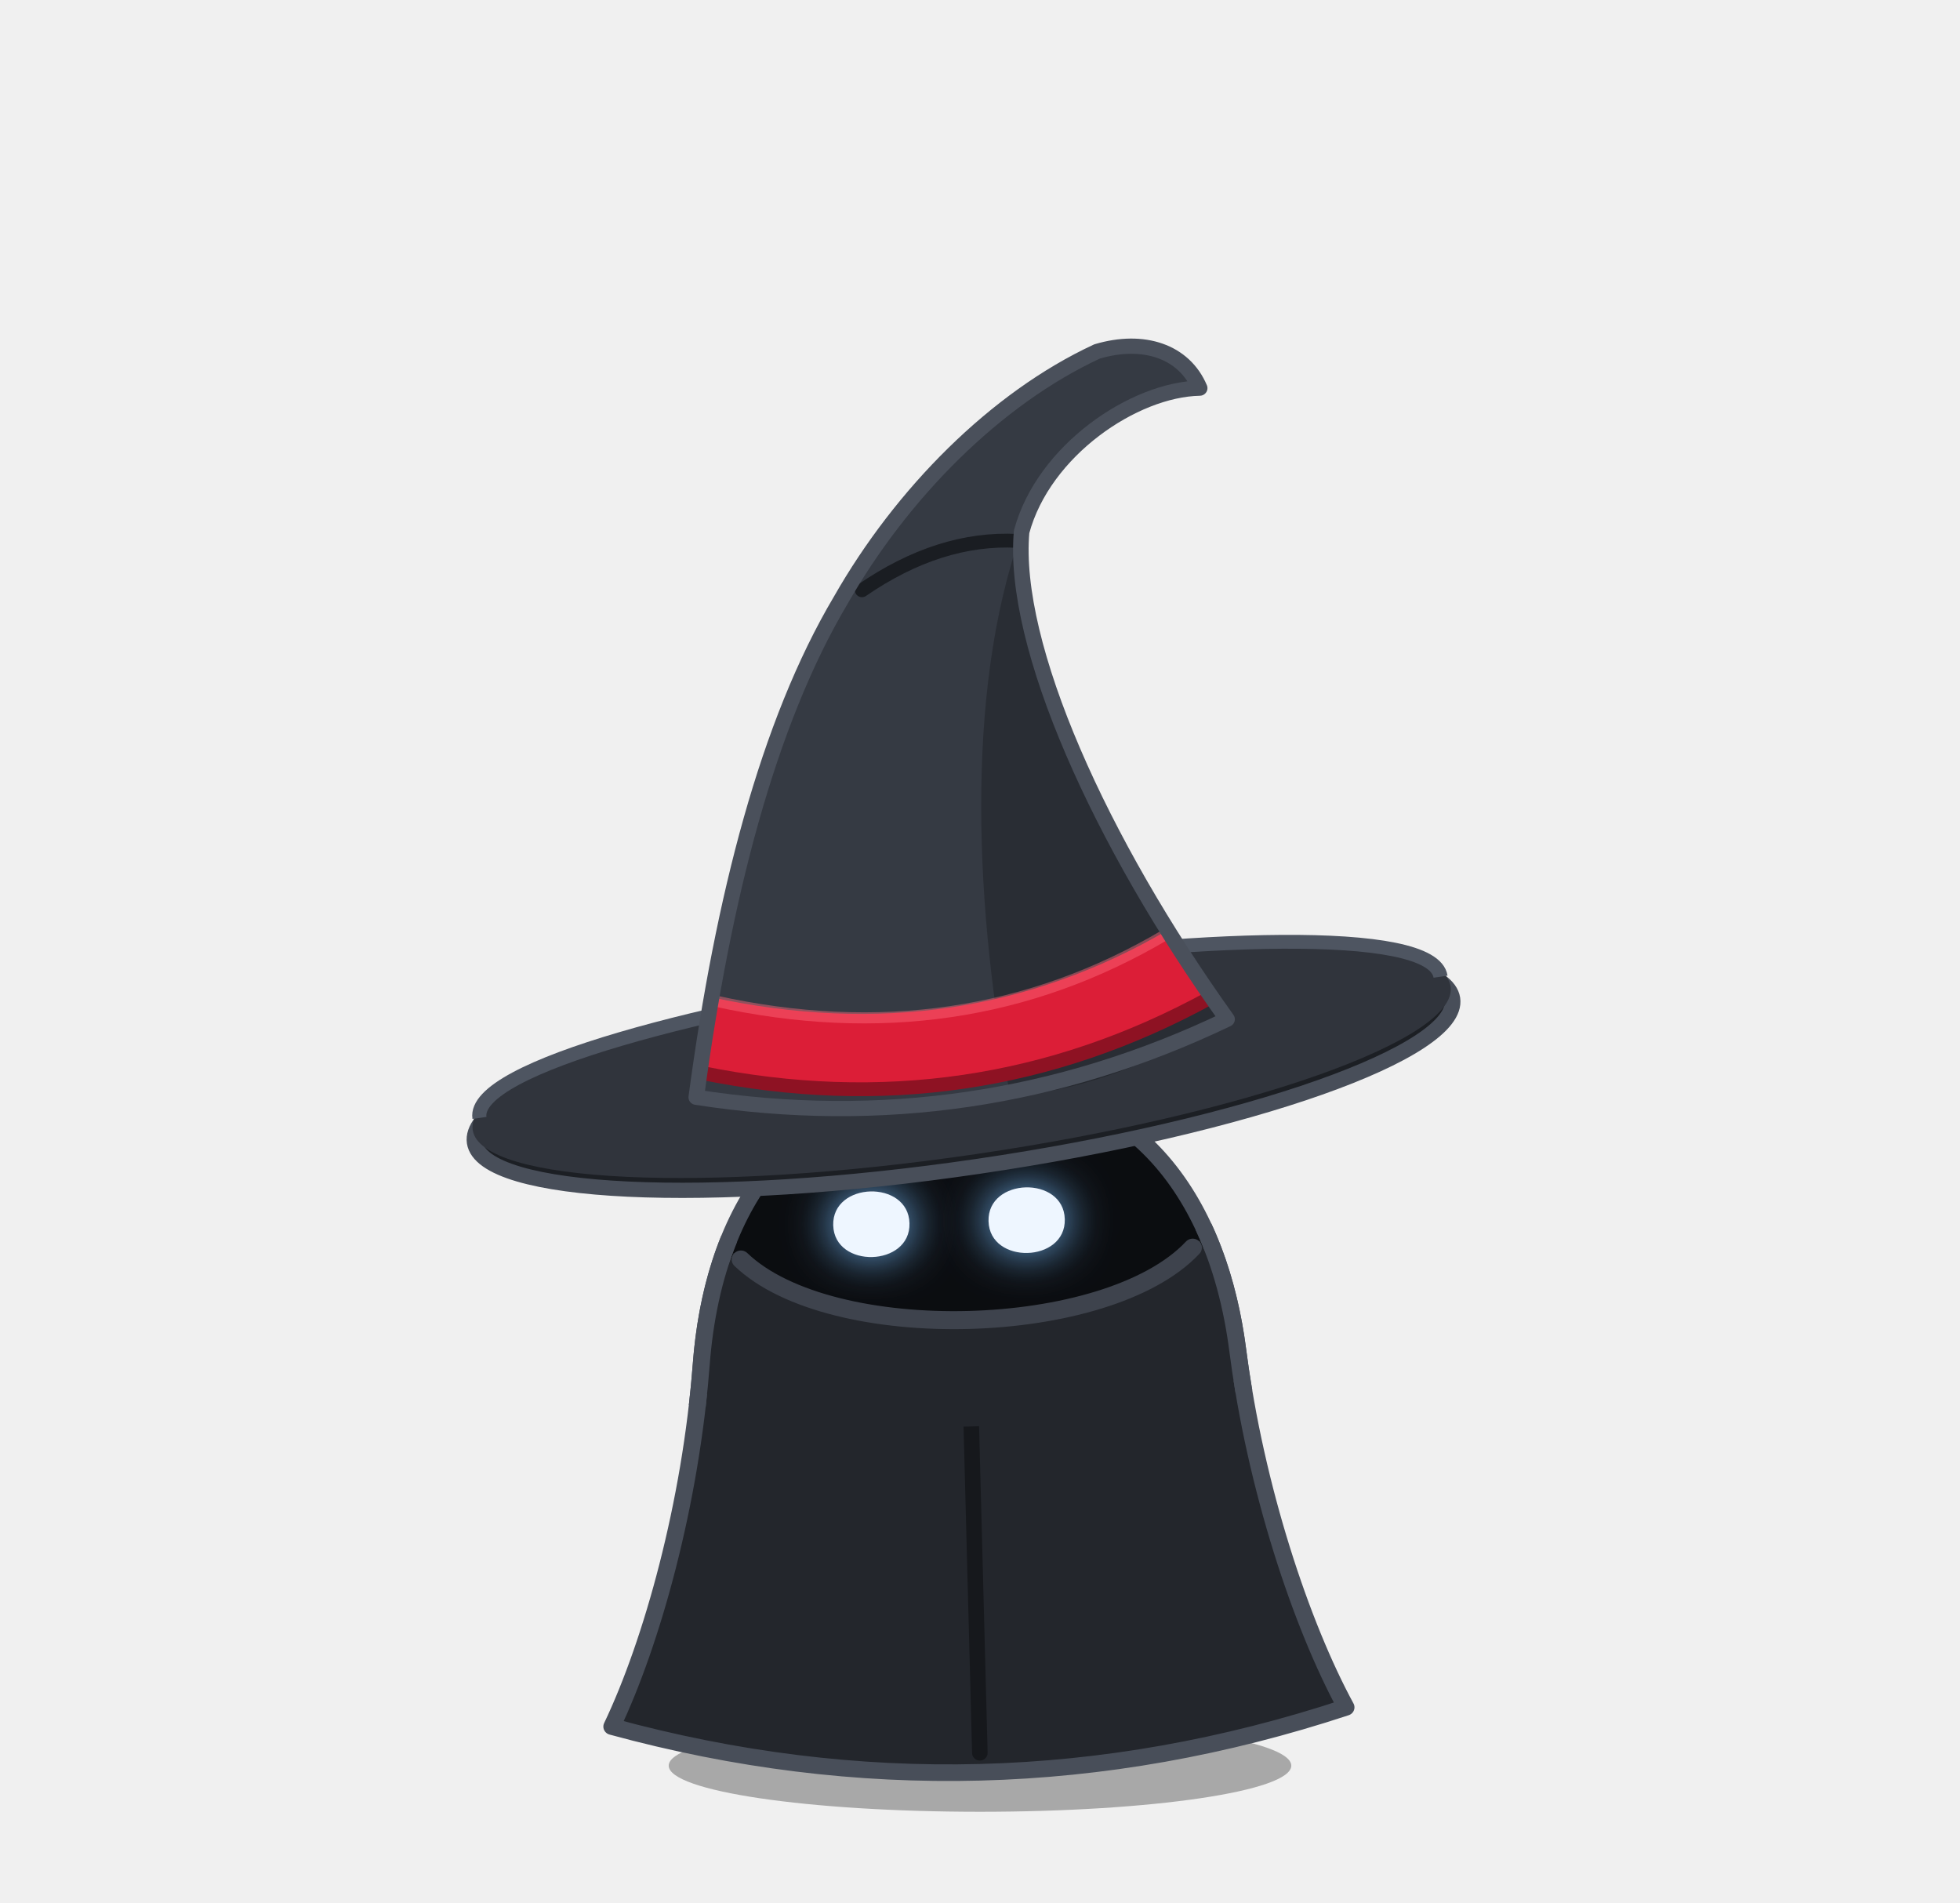
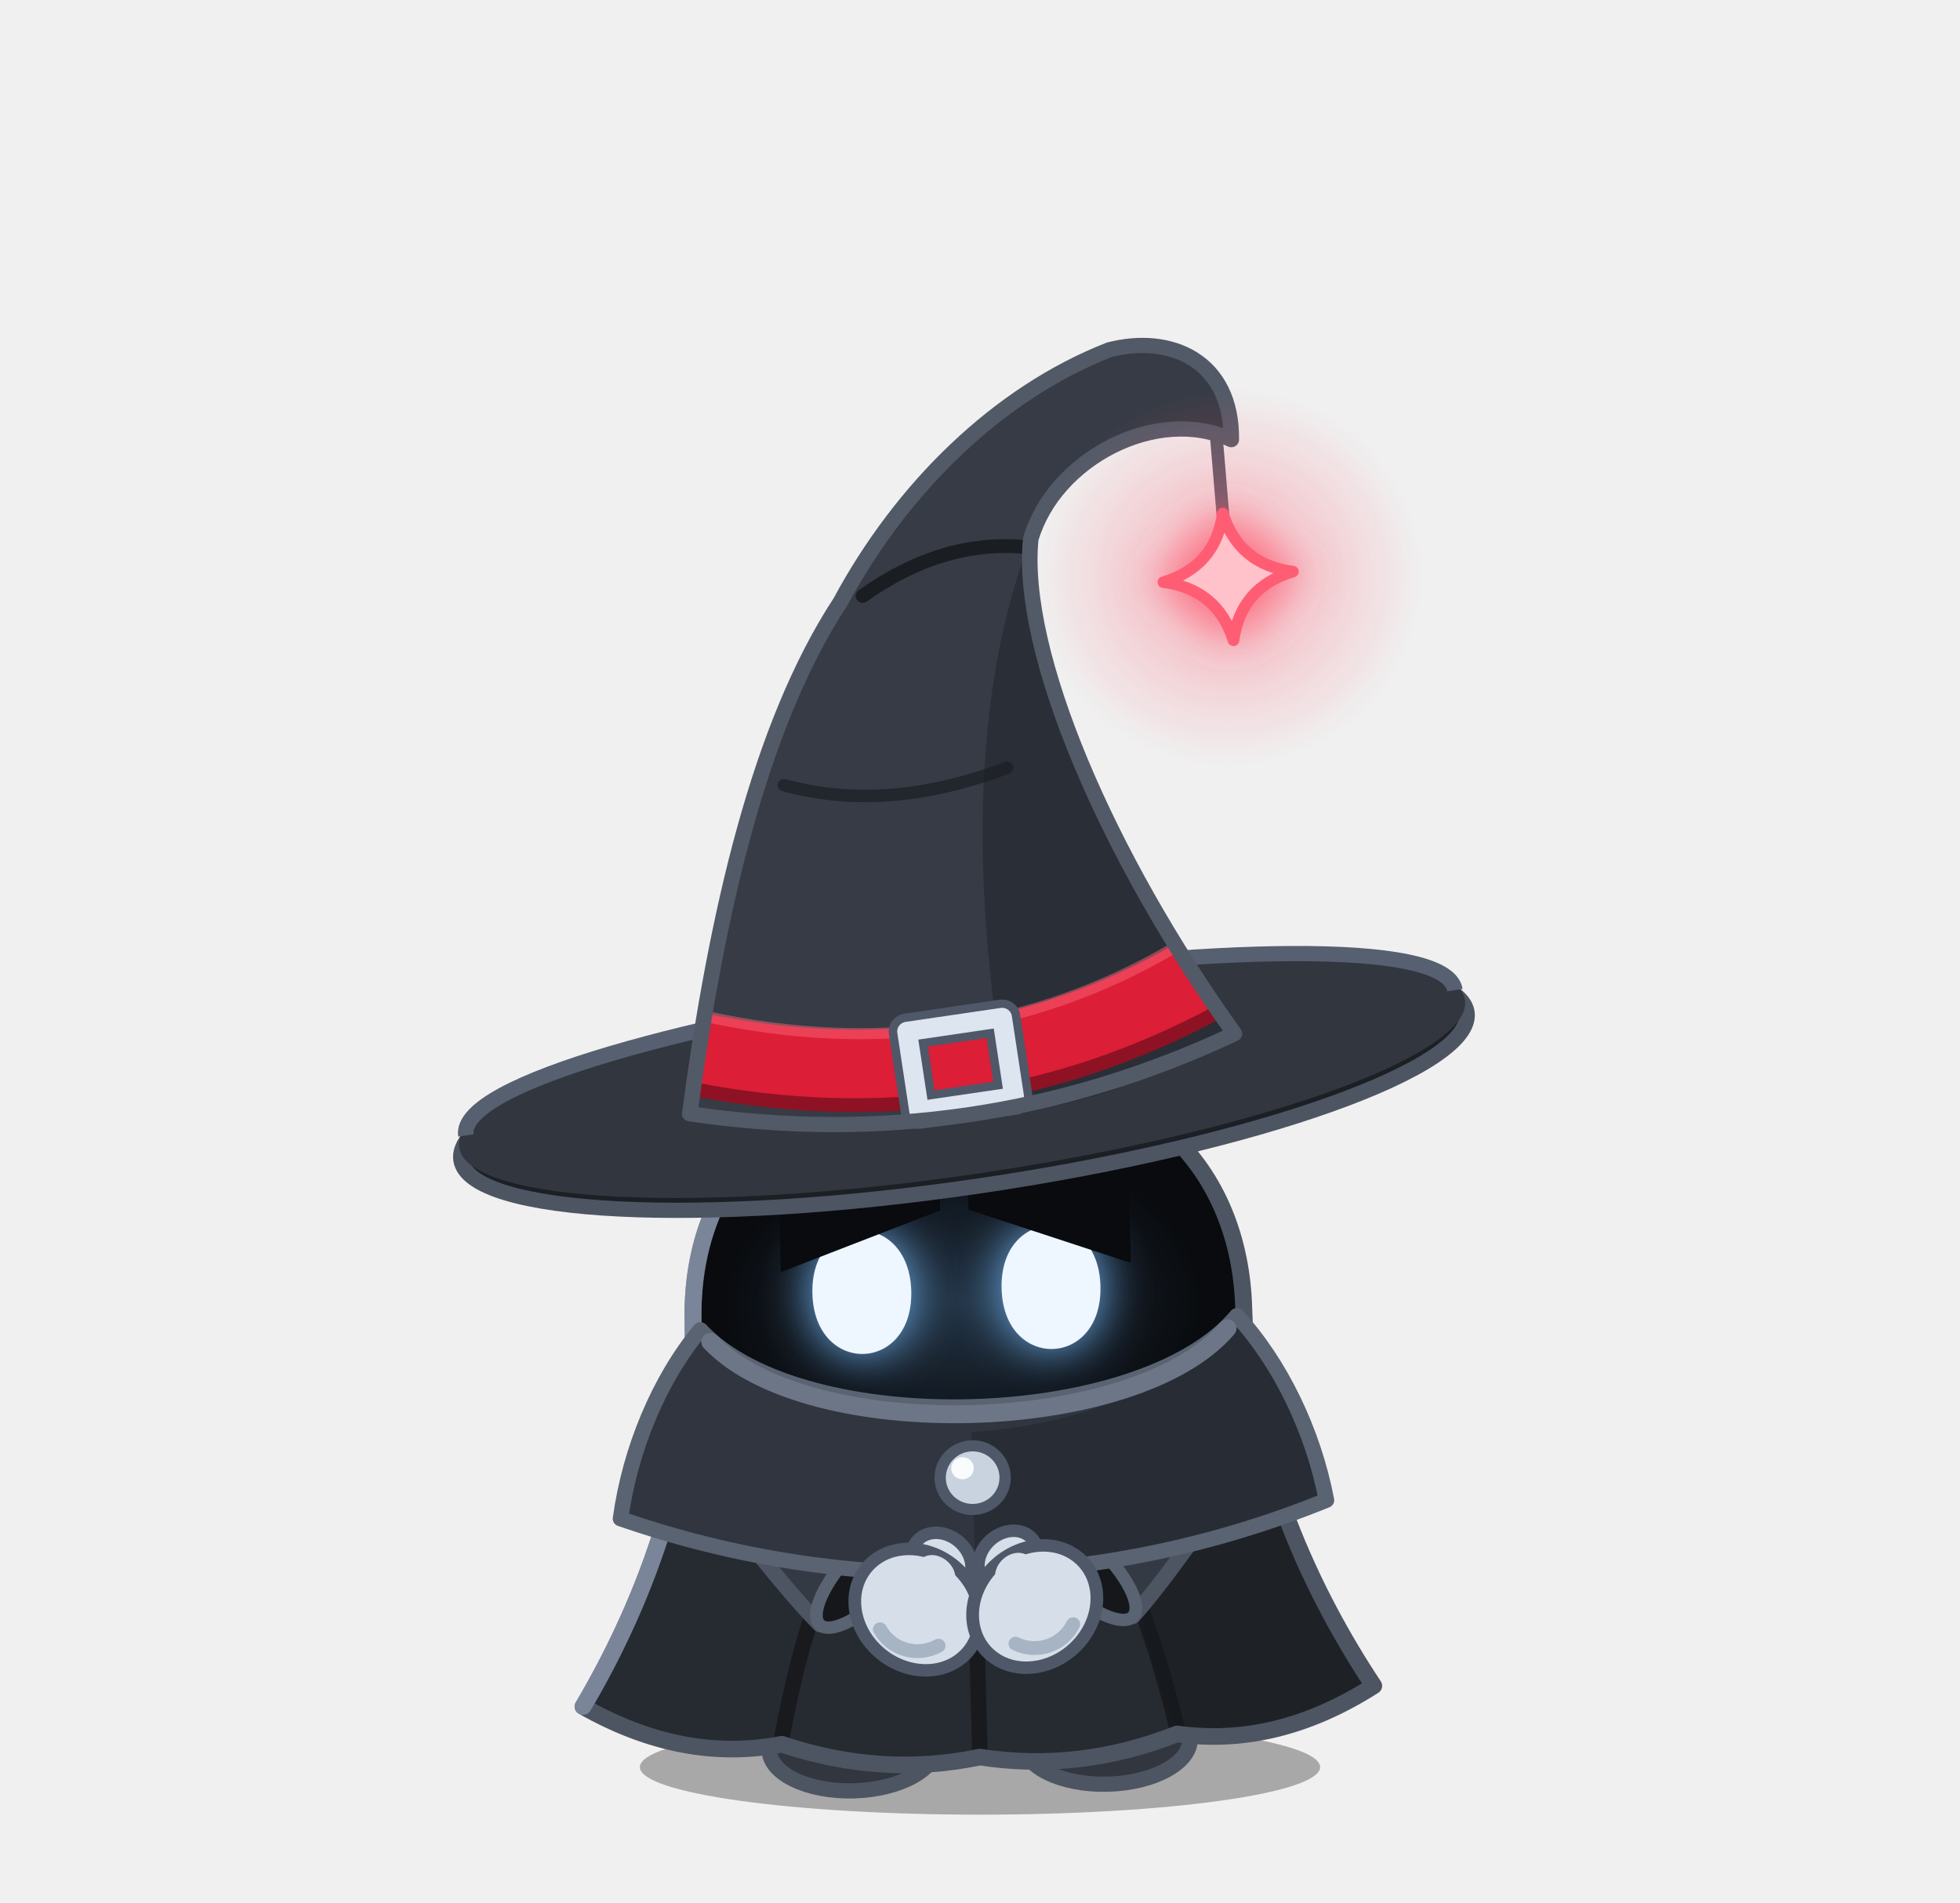
<svg xmlns="http://www.w3.org/2000/svg" width="136" height="132" viewBox="-8 -12 136 132">
  <defs>
-     <filter id="wg0" x="-100%" y="-100%" width="300%" height="300%">
-       <feGaussianBlur in="SourceAlpha" stdDeviation="1.6" result="b" />
+     <radialGradient id="wr0">
+       <stop offset="0" stop-color="#78BEFF" stop-opacity="0.22" />
+       <stop offset="0.6" stop-color="#78BEFF" stop-opacity="0.08" />
+       <stop offset="1" stop-color="#78BEFF" stop-opacity="0" />
+     </radialGradient>
+     <filter id="wg1" x="-100%" y="-100%" width="300%" height="300%">
+       <feGaussianBlur in="SourceAlpha" stdDeviation="1.7" result="b" />
      <feFlood flood-color="#78BEFF" flood-opacity="0.95" />
      <feComposite in2="b" operator="in" />
      <feMerge>
        <feMergeNode />
        <feMergeNode in="SourceGraphic" />
      </feMerge>
    </filter>
+     <radialGradient id="wr2">
+       <stop offset="0" stop-color="#FF5D73" stop-opacity="0.75" />
+       <stop offset="0.4" stop-color="#FF5D73" stop-opacity="0.3" />
+       <stop offset="1" stop-color="#FF5D73" stop-opacity="0" />
+     </radialGradient>
+     <filter id="wg3" x="-100%" y="-100%" width="300%" height="300%">
+       <feGaussianBlur in="SourceAlpha" stdDeviation="1.8" result="b" />
+       <feFlood flood-color="#FF5D73" flood-opacity="0.9" />
+       <feComposite in2="b" operator="in" />
+       <feMerge>
+         <feMergeNode />
+         <feMergeNode in="SourceGraphic" />
+       </feMerge>
+     </filter>
  </defs>
-   <path d="M38.4 110.5C38.4 108.73 48.07 107.3 60 107.3C71.93 107.3 81.6 108.73 81.6 110.5C81.6 112.27 71.93 113.7 60 113.7C48.07 113.7 38.4 112.27 38.4 110.5Z" fill="#000000" opacity="0.3" />
+   <path d="M36.4 110.6C36.4 108.78 46.97 107.3 60 107.3C73.03 107.3 83.6 108.78 83.6 110.6C83.6 112.42 73.03 113.9 60 113.9C46.97 113.9 36.4 112.42 36.4 110.6Z" fill="#000000" opacity="0.3" />
  <g transform="translate(60 110) rotate(-1.5 0 0) scale(0.98 0.96) translate(-60 -110) translate(0 1)">
-     <path d="M60 60C47 60 42 70 41 80C40 90 37 100 34 106Q60 114 86 106C83 100 80 90 79 80C78 70 73 60 60 60Z" fill="#23262C" />
-     <path d="M60 85L60 108.6" fill="none" stroke="#16181C" stroke-width="1.1" stroke-linecap="round" />
-     <path d="M60 60C50.32 60 45.08 65.54 42.62 72.5L43.5 72.5C50 79 70 79 76.5 72.5L77.38 72.5C74.92 65.54 69.68 60 60 60Z" fill="#0B0D10" />
-     <path d="M60 60C47 60 42 70 41 80C40 90 37 100 34 106Q60 114 86 106C83 100 80 90 79 80C78 70 73 60 60 60Z" fill="none" stroke="#484E59" stroke-width="1.2" stroke-linejoin="round" />
-     <path d="M50.6 70.2C50.6 67.04 56 67.04 56 70.2C56 73.36 50.6 73.36 50.6 70.2Z" fill="#EEF6FF" filter="url(#wg0)" />
-     <path d="M61.6 70.2C61.6 67.04 67 67.04 67 70.2C67 73.36 61.6 73.36 61.6 70.2Z" fill="#EEF6FF" filter="url(#wg0)" />
-     <path d="M43.5 72C50 78.5 70 78.5 76.5 72C78.2 75.5 79 79 79.2 82Q60 88 40.8 82C41 79 41.8 75.5 43.5 72Z" fill="#23262C" />
-     <path d="M43.2 71C42 73.8 41.31 76.9 41 80C40.9 81 40.78 82 40.64 83M76.8 71C78 73.8 78.69 76.9 79 80C79.1 81 79.22 82 79.36 83" fill="none" stroke="#484E59" stroke-width="1.2" />
-     <path d="M44 72.5C50.2 78.9 69.8 78.9 76 72.5" fill="none" stroke="#3E434D" stroke-width="1.3" stroke-linecap="round" />
-     <g transform="translate(0 2.38) rotate(-7 60 56) rotate(0 25 56)">
-       <path d="M25 56.9C25 53.03 40.67 49.9 60 49.9C79.33 49.9 95 53.03 95 56.9C95 60.77 79.33 63.9 60 63.9C40.67 63.9 25 60.77 25 56.9Z" fill="#1C1F24" stroke="#484E59" stroke-width="1.1" />
-       <path d="M25 56C25 52.13 40.67 49 60 49C79.33 49 95 52.13 95 56C95 59.87 79.33 63 60 63C40.67 63 25 59.87 25 56Z" fill="#30343C" />
-       <path d="M25.6 55.2C25.6 47.8 94.4 47.8 94.4 55.2" fill="none" stroke="#4E5561" stroke-width="1" />
-       <path d="M41 56C45 42 50 30 56.4 22C61.8 15 69.4 9.2 77 6.9C80.4 6.4 83.1 7.8 83.8 10.6C79.2 10 72.2 13.4 69.8 19C67.9 27 72 42 79 56Q60 62 41 56Z" fill="#353A43" />
-       <path d="M69.8 19C67.9 27 72 42 79 56Q70 59.8 63 59.2C62.5 46 64 30 69.8 19Z" fill="#000000" opacity="0.22" />
-       <path d="M58 21.5Q64 18.5 69.4 19.6" fill="none" stroke="#1A1D22" stroke-width="1" stroke-linecap="round" />
-       <path d="M43.1 49Q60 55.5 75.8 49L78.2 54.6Q60 61.4 41.4 54.6Z" fill="#DC1E37" />
-       <path d="M43.3 49.3Q60 55.8 75.6 49.3" fill="none" stroke="#FF6B7D" stroke-width="0.8" opacity="0.45" />
-       <path d="M41.6 54.3Q60 61.1 78 54.3" fill="none" stroke="#8E1223" stroke-width="1" />
-       <path d="M41 56C45 42 50 30 56.4 22C61.8 15 69.4 9.2 77 6.9C80.4 6.4 83.1 7.8 83.8 10.6C79.2 10 72.2 13.4 69.8 19C67.9 27 72 42 79 56Q60 62 41 56Z" fill="none" stroke="#4A505B" stroke-width="1.1" stroke-linejoin="round" />
+     <g transform="translate(51 108) rotate(0 0 -6)">
+       <path d="M-5.9 0C-5.9 -1.71 -3.26 -3.1 0 -3.1C3.26 -3.1 5.9 -1.71 5.9 0C5.9 1.71 3.26 3.1 0 3.1C-3.26 3.1 -5.9 1.71 -5.9 0Z" fill="#31363F" stroke="#4D5562" stroke-width="1.1" />
+       <path d="M-3.6 -1.1Q0 -2.5 3.2 -1.4" fill="none" stroke="#566070" stroke-width="0.9" stroke-linecap="round" />
+     </g>
+     <g transform="translate(69 108) rotate(0 0 -6)">
+       <path d="M-5.9 0C-5.9 -1.71 -3.26 -3.1 0 -3.1C3.26 -3.1 5.9 -1.71 5.9 0C5.9 1.71 3.26 3.1 0 3.1C-3.26 3.1 -5.9 1.71 -5.9 0Z" fill="#31363F" stroke="#4D5562" stroke-width="1.1" />
+       <path d="M-3.6 -1.1Q0 -2.5 3.2 -1.4" fill="none" stroke="#566070" stroke-width="0.9" stroke-linecap="round" />
+     </g>
+     <path d="M60 59C47 59 40.5 67 40.5 77C40.5 88 36 98 32 104.5Q39 108.8 46 107.6Q53 110.2 60 108.9Q67 110.2 74 107.6Q81 108.8 88 104.5C84 98 79.5 88 79.5 77C79.5 67 73 59 60 59Z" fill="#262A31" />
+     <path d="M60 59C73 59 79.5 67 79.5 77C79.5 88 84 98 88 104.5Q81 108.8 74 107.6C70 96 69 76 60 59Z" fill="#000000" opacity="0.2" />
+     <path d="M46 107.2Q47.5 100 49.5 95.5M74 107.2Q72.5 100 70.5 95.5M60 95L60 108.4" fill="none" stroke="#15171B" stroke-width="1.1" stroke-linecap="round" opacity="0.85" />
+     <path d="M60 59C47 59 40.5 67 40.5 77L41 77.5C48 85.6 72 85.6 79 77.5L79.5 77C79.5 67 73 59 60 59Z" fill="#090B0E" />
+     <path d="M60 59C47 59 40.5 67 40.5 77C40.5 88 36 98 32 104.5Q39 108.8 46 107.6Q53 110.2 60 108.9Q67 110.2 74 107.6Q81 108.8 88 104.5C84 98 79.5 88 79.5 77C79.5 67 73 59 60 59Z" fill="none" stroke="#4D5562" stroke-width="1.2" stroke-linejoin="round" />
+     <path d="M49.5 61.5C43.5 64.5 40.5 70 40.5 77C40.5 88 36 98 32 104.5" fill="none" stroke="#8D9AB0" stroke-width="1.2" stroke-linecap="round" opacity="0.7" />
+     <ellipse cx="59.6" cy="76.1" rx="17" ry="11.9" fill="url(#wr0)" />
+     <path d="M49 75.1C49 69.16 56 69.16 56 75.1C56 81.04 49 81.04 49 75.1Z" fill="#EEF6FF" filter="url(#wg1)" />
+     <path d="M62.4 75.1C62.4 69.16 69.4 69.16 69.4 75.1C69.4 81.04 62.4 81.04 62.4 75.1Z" fill="#EEF6FF" filter="url(#wg1)" />
+     <path d="M46.8 61.63L58.2 61.63L58.2 69.33L46.8 73.49Z" fill="#090B0E" />
+     <path d="M60.2 61.63L71.6 61.63L71.6 73.49L60.2 69.33Z" fill="#090B0E" />
+     <path d="M41.77 89.78Q46.7 96.66 48.92 99.04L56.63 91.19Q53 90.24 47.23 84.22Z" fill="#343A44" stroke="#4D5562" stroke-width="1.1" stroke-linejoin="round" />
+     <g transform="translate(52.77 95.12) rotate(44.46 0 0)">
+       <path d="M-1.9 0C-1.9 -3.04 -1.05 -5.5 0 -5.5C1.05 -5.5 1.9 -3.04 1.9 0C1.9 3.04 1.05 5.5 0 5.5C-1.05 5.5 -1.9 3.04 -1.9 0Z" fill="#15171B" stroke="#5A6372" stroke-width="0.9" />
+     </g>
+     <path d="M72.77 84.22Q67 90.24 63.37 91.19L71.08 99.04Q73.3 96.66 78.23 89.78Z" fill="#343A44" stroke="#4D5562" stroke-width="1.1" stroke-linejoin="round" />
+     <g transform="translate(67.23 95.12) rotate(135.54 0 0)">
+       <path d="M-1.9 0C-1.9 -3.04 -1.05 -5.5 0 -5.5C1.05 -5.5 1.9 -3.04 1.9 0C1.9 3.04 1.05 5.5 0 5.5C-1.05 5.5 -1.9 3.04 -1.9 0Z" fill="#15171B" stroke="#5A6372" stroke-width="0.9" />
+     </g>
+     <path d="M41 77.5C48 85.6 72 85.6 79 77.5C82 81 84.2 86 85 91Q73 95.6 60 95.6Q47 95.6 35 91C35.8 86 38 81 41 77.5Z" fill="#30353F" />
+     <path d="M60 85.4C70 85 76 81 79 77.5C82 81 84.2 86 85 91Q73 95.6 60 95.6Z" fill="#000000" opacity="0.16" />
+     <path d="M41 77.5C48 85.6 72 85.6 79 77.5C82 81 84.2 86 85 91Q73 95.6 60 95.6Q47 95.6 35 91C35.8 86 38 81 41 77.5Z" fill="none" stroke="#5A6372" stroke-width="1.1" stroke-linejoin="round" />
+     <path d="M41.7 78.4C48.4 86 71.6 86 78.3 78.4" fill="none" stroke="#6C7686" stroke-width="1.3" stroke-linecap="round" />
+     <path d="M57.7 88.7C57.7 87.43 58.73 86.4 60 86.4C61.27 86.4 62.3 87.43 62.3 88.7C62.3 89.97 61.27 91 60 91C58.73 91 57.7 89.97 57.7 88.7Z" fill="#C9D3E0" stroke="#4E5868" stroke-width="0.8" />
+     <path d="M58.5 88C58.5 87.56 58.86 87.2 59.3 87.2C59.74 87.2 60.1 87.56 60.1 88C60.1 88.44 59.74 88.8 59.3 88.8C58.86 88.8 58.5 88.44 58.5 88Z" fill="#FFFFFF" opacity="0.9" />
+     <g transform="translate(0 2.5) rotate(-7 60 57) rotate(0 24 57)">
+       <path d="M24 57.9C24 53.87 40.12 50.6 60 50.6C79.88 50.6 96 53.87 96 57.9C96 61.93 79.88 65.2 60 65.2C40.12 65.2 24 61.93 24 57.9Z" fill="#1C1F24" stroke="#4D5562" stroke-width="1.1" />
+       <path d="M24 57C24 52.97 40.12 49.7 60 49.7C79.88 49.7 96 52.97 96 57C96 61.03 79.88 64.3 60 64.3C40.12 64.3 24 61.03 24 57Z" fill="#31363F" />
+       <path d="M24.6 56.2C24.6 48.5 95.4 48.5 95.4 56.2" fill="none" stroke="#566070" stroke-width="1.1" />
+       <path d="M40.5 57C44.5 43 49.5 30 56.5 22C62 14.5 69.75 8.75 78 6.8C82.5 6.3 86.5 8.9 85.6 14.5C80.75 11.25 73 14 70.5 19.5C68.5 27.5 72.5 43 79.5 57Q60 63 40.5 57Z" fill="#363B45" />
+       <path d="M70.5 19.5C68.5 27.5 72.5 43 79.5 57Q70 60.8 63 60.2C62.5 47 64 31 70.5 19.5Z" fill="#000000" opacity="0.22" />
+       <path d="M58.13 21.8Q64.25 18.6 70 20" fill="none" stroke="#1A1D22" stroke-width="1" stroke-linecap="round" />
+       <path d="M50.6 34.5Q57.5 37.6 66.4 35.6" fill="none" stroke="#1A1D22" stroke-width="0.9" stroke-linecap="round" opacity="0.7" />
+       <path d="M42.7 50Q60 56.5 76.2 50L78.7 55.6Q60 62.4 40.9 55.6Z" fill="#DC1E37" />
+       <path d="M42.9 50.3Q60 56.8 76 50.3" fill="none" stroke="#FF6B7D" stroke-width="0.8" opacity="0.45" />
+       <path d="M41.1 55.3Q60 62.1 78.5 55.3" fill="none" stroke="#8E1223" stroke-width="1" />
+       <path d="M56.6 53.4L63.4 53.4L63.4 59.2L56.6 59.2Z" fill="none" stroke="#4E5868" stroke-width="2.6" stroke-linejoin="round" />
+       <path d="M56.6 53.4L63.4 53.4L63.4 59.2L56.6 59.2Z" fill="none" stroke="#DDE5F0" stroke-width="1.4" stroke-linejoin="round" />
+       <path d="M40.5 57C44.5 43 49.5 30 56.5 22C62 14.5 69.75 8.75 78 6.8C82.5 6.3 86.5 8.9 85.6 14.5C80.75 11.25 73 14 70.5 19.5C68.5 27.5 72.5 43 79.5 57Q60 63 40.5 57Z" fill="none" stroke="#525A67" stroke-width="1.1" stroke-linejoin="round" />
+       <g transform="translate(84.6 13.9) rotate(3.75 0 0)">
+         <path d="M0 0L0 6.2" fill="none" stroke="#525A67" stroke-width="0.9" stroke-linecap="round" />
+         <ellipse cx="0" cy="10.4" rx="13.7" ry="13.7" fill="url(#wr2)" opacity="0.9" />
+         <g transform="translate(0 10.4) rotate(0 0 0) scale(0.92 0.92)">
+           <path d="M0 -5Q0.9 -0.9 5 0Q0.9 0.9 0 5Q-0.9 0.9 -5 0Q-0.9 -0.9 0 -5Z" fill="#FFC1CA" stroke="#FF5D73" stroke-width="0.9" stroke-linejoin="round" filter="url(#wg3)" />
+         </g>
+       </g>
+     </g>
+     <g transform="translate(55.2 97.5) rotate(44.46 0 0)">
+       <path d="M-2.5 -3.7C-2.5 -4.75 -1.47 -5.6 -0.2 -5.6C1.07 -5.6 2.1 -4.75 2.1 -3.7C2.1 -2.65 1.07 -1.8 -0.2 -1.8C-1.47 -1.8 -2.5 -2.65 -2.5 -3.7Z" fill="#D6DEE9" stroke="#4E5868" stroke-width="0.9" />
+       <path d="M-3.8 0C-3.8 -2.26 -1.7 -4.1 0.9 -4.1C3.5 -4.1 5.6 -2.26 5.6 0C5.6 2.26 3.5 4.1 0.9 4.1C-1.7 4.1 -3.8 2.26 -3.8 0Z" fill="#D6DEE9" stroke="#4E5868" stroke-width="0.9" />
+       <path d="M-1.4 -2.8C-1.4 -3.46 -0.73 -4 0.1 -4C0.93 -4 1.6 -3.46 1.6 -2.8C1.6 -2.14 0.93 -1.6 0.1 -1.6C-0.73 -1.6 -1.4 -2.14 -1.4 -2.8Z" fill="#D6DEE9" />
+       <path d="M3.77 0.89C3.53 1.66 2.98 2.31 2.26 2.67C1.54 3.04 0.7 3.1 -0.07 2.84" fill="none" stroke="#97A5B8" stroke-width="1" stroke-linecap="round" opacity="0.75" />
+     </g>
+     <g transform="translate(64.8 97.5) rotate(135.54 0 0)">
+       <path d="M-2.5 3.7C-2.5 2.65 -1.47 1.8 -0.2 1.8C1.07 1.8 2.1 2.65 2.1 3.7C2.1 4.75 1.07 5.6 -0.2 5.6C-1.47 5.6 -2.5 4.75 -2.5 3.7Z" fill="#D6DEE9" stroke="#4E5868" stroke-width="0.9" />
+       <path d="M-3.8 0C-3.8 -2.26 -1.7 -4.1 0.9 -4.1C3.5 -4.1 5.6 -2.26 5.6 0C5.6 2.26 3.5 4.1 0.9 4.1C-1.7 4.1 -3.8 2.26 -3.8 0Z" fill="#D6DEE9" stroke="#4E5868" stroke-width="0.9" />
+       <path d="M-1.4 2.8C-1.4 2.14 -0.73 1.6 0.1 1.6C0.93 1.6 1.6 2.14 1.6 2.8C1.6 3.46 0.93 4 0.1 4C-0.73 4 -1.4 3.46 -1.4 2.8Z" fill="#D6DEE9" />
+       <path d="M3.77 -0.89C3.53 -1.66 2.98 -2.31 2.26 -2.67C1.54 -3.04 0.7 -3.1 -0.07 -2.84" fill="none" stroke="#97A5B8" stroke-width="1" stroke-linecap="round" opacity="0.75" />
    </g>
  </g>
</svg>
